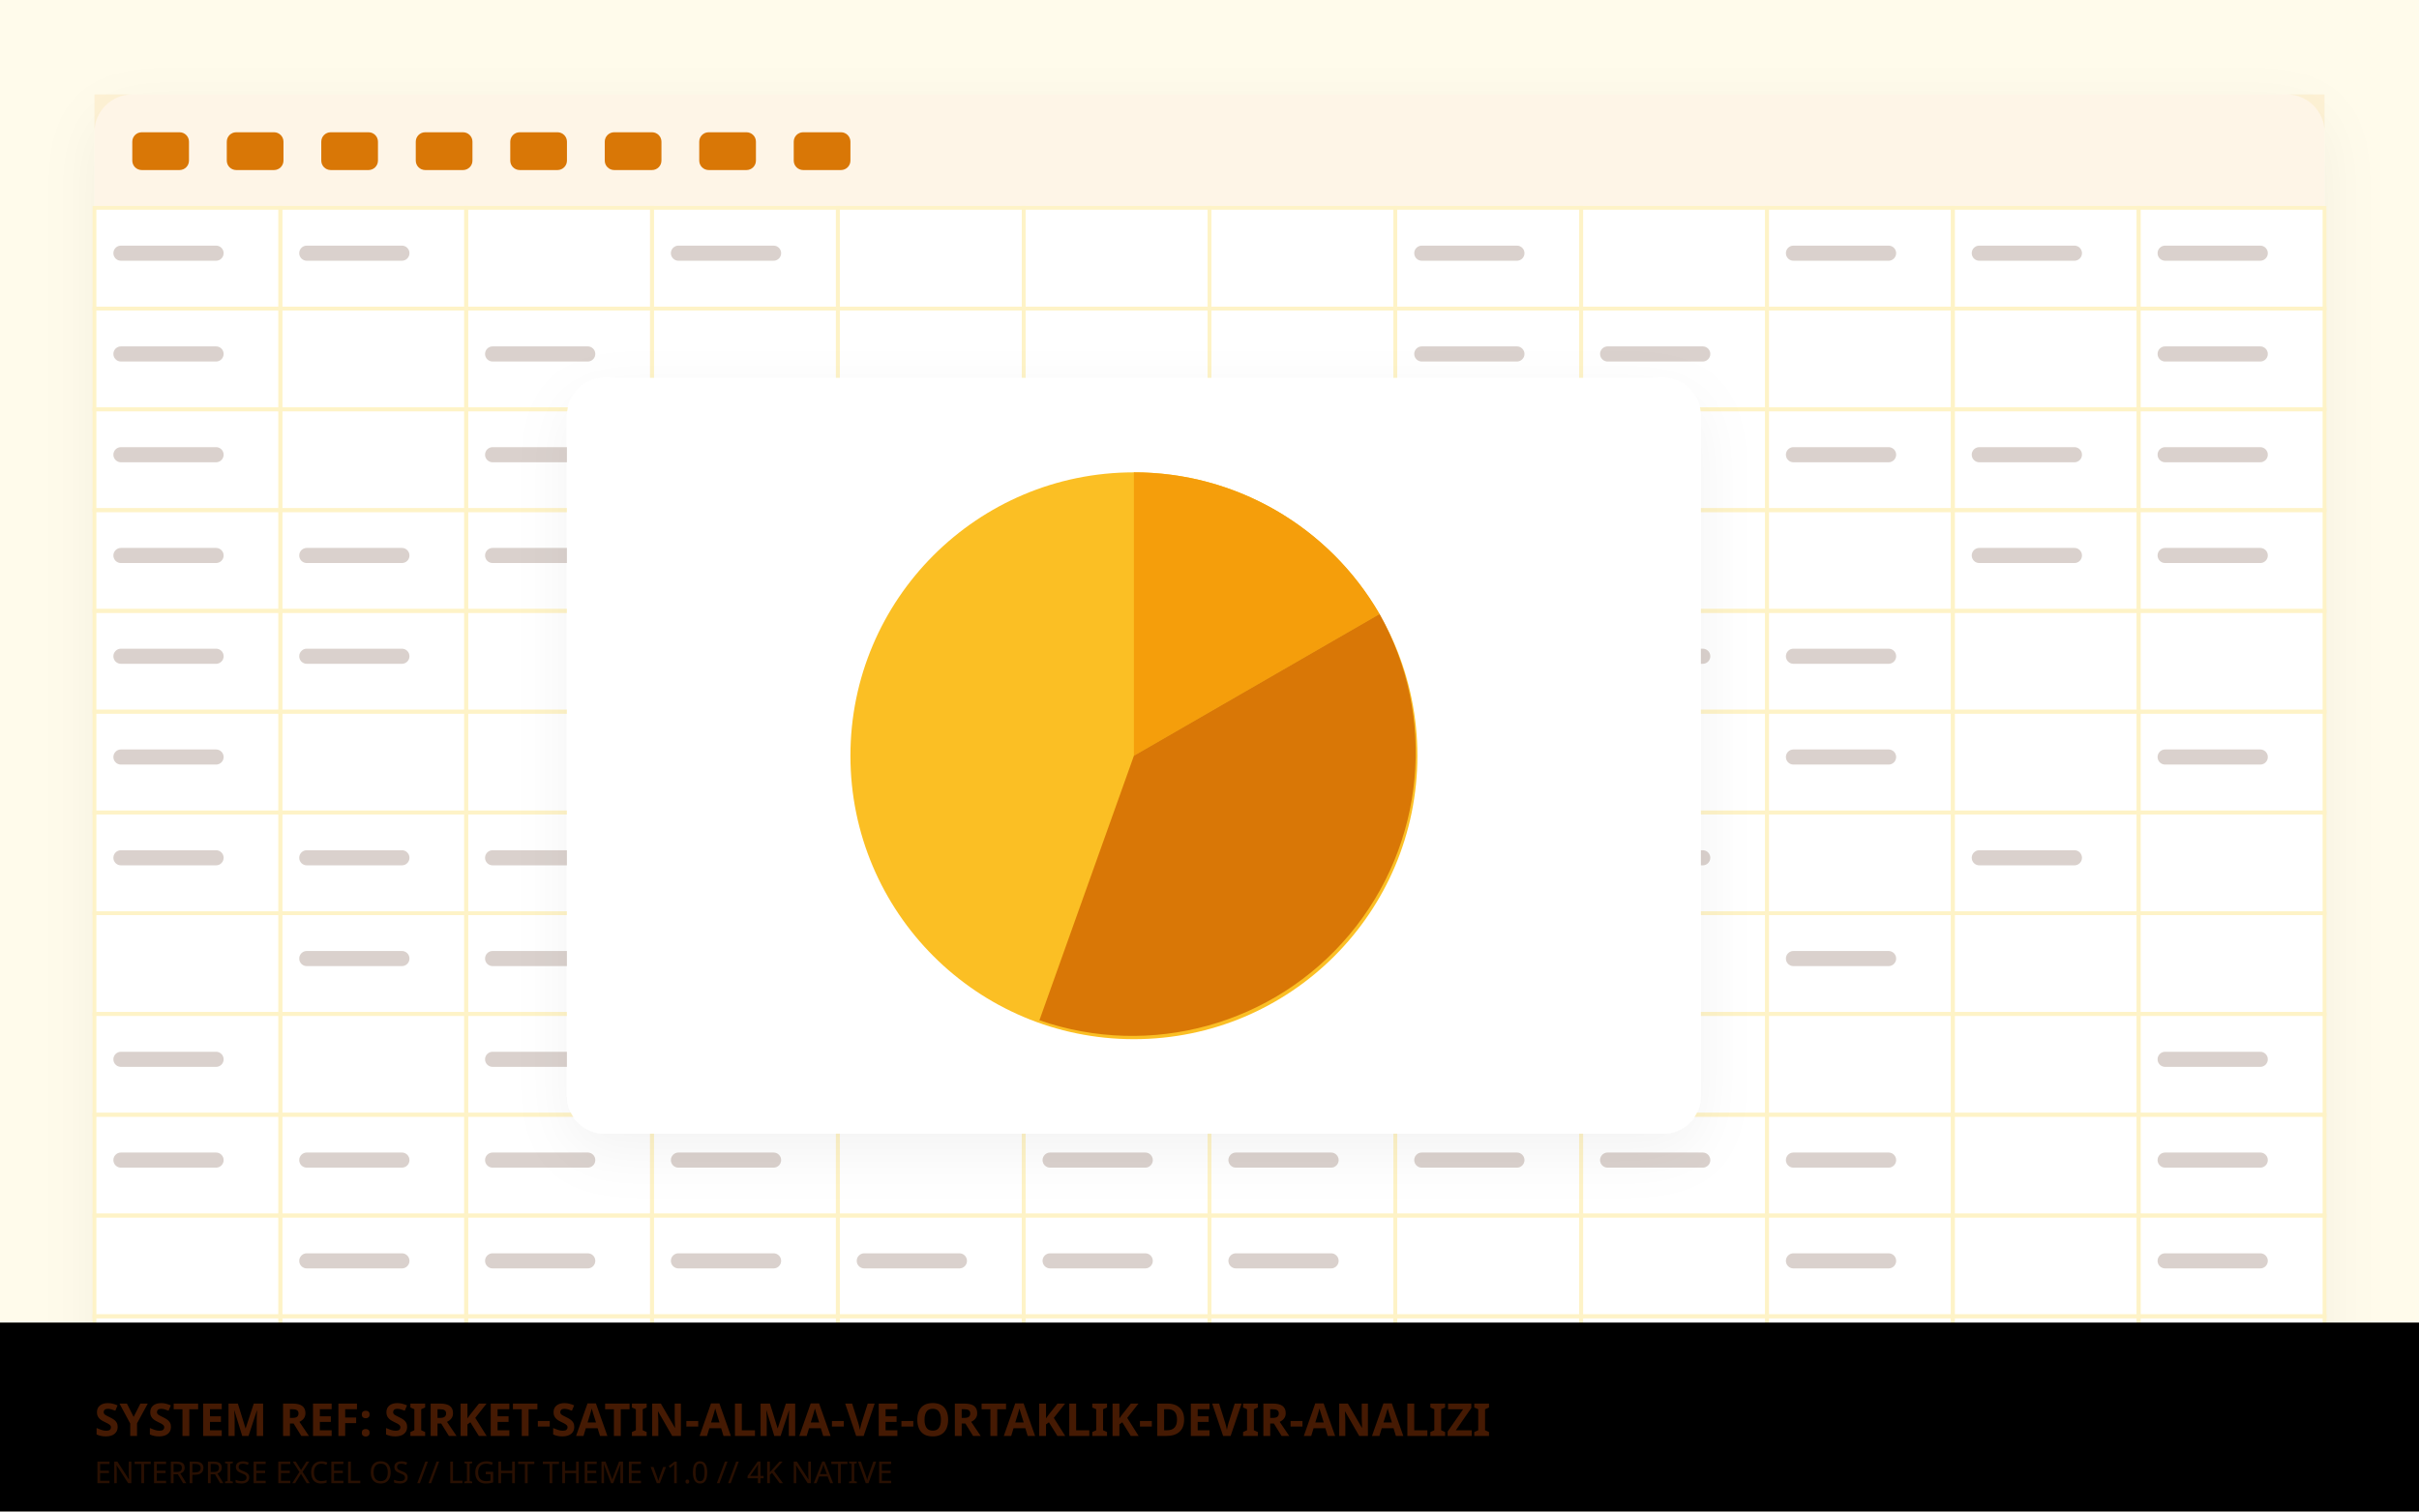
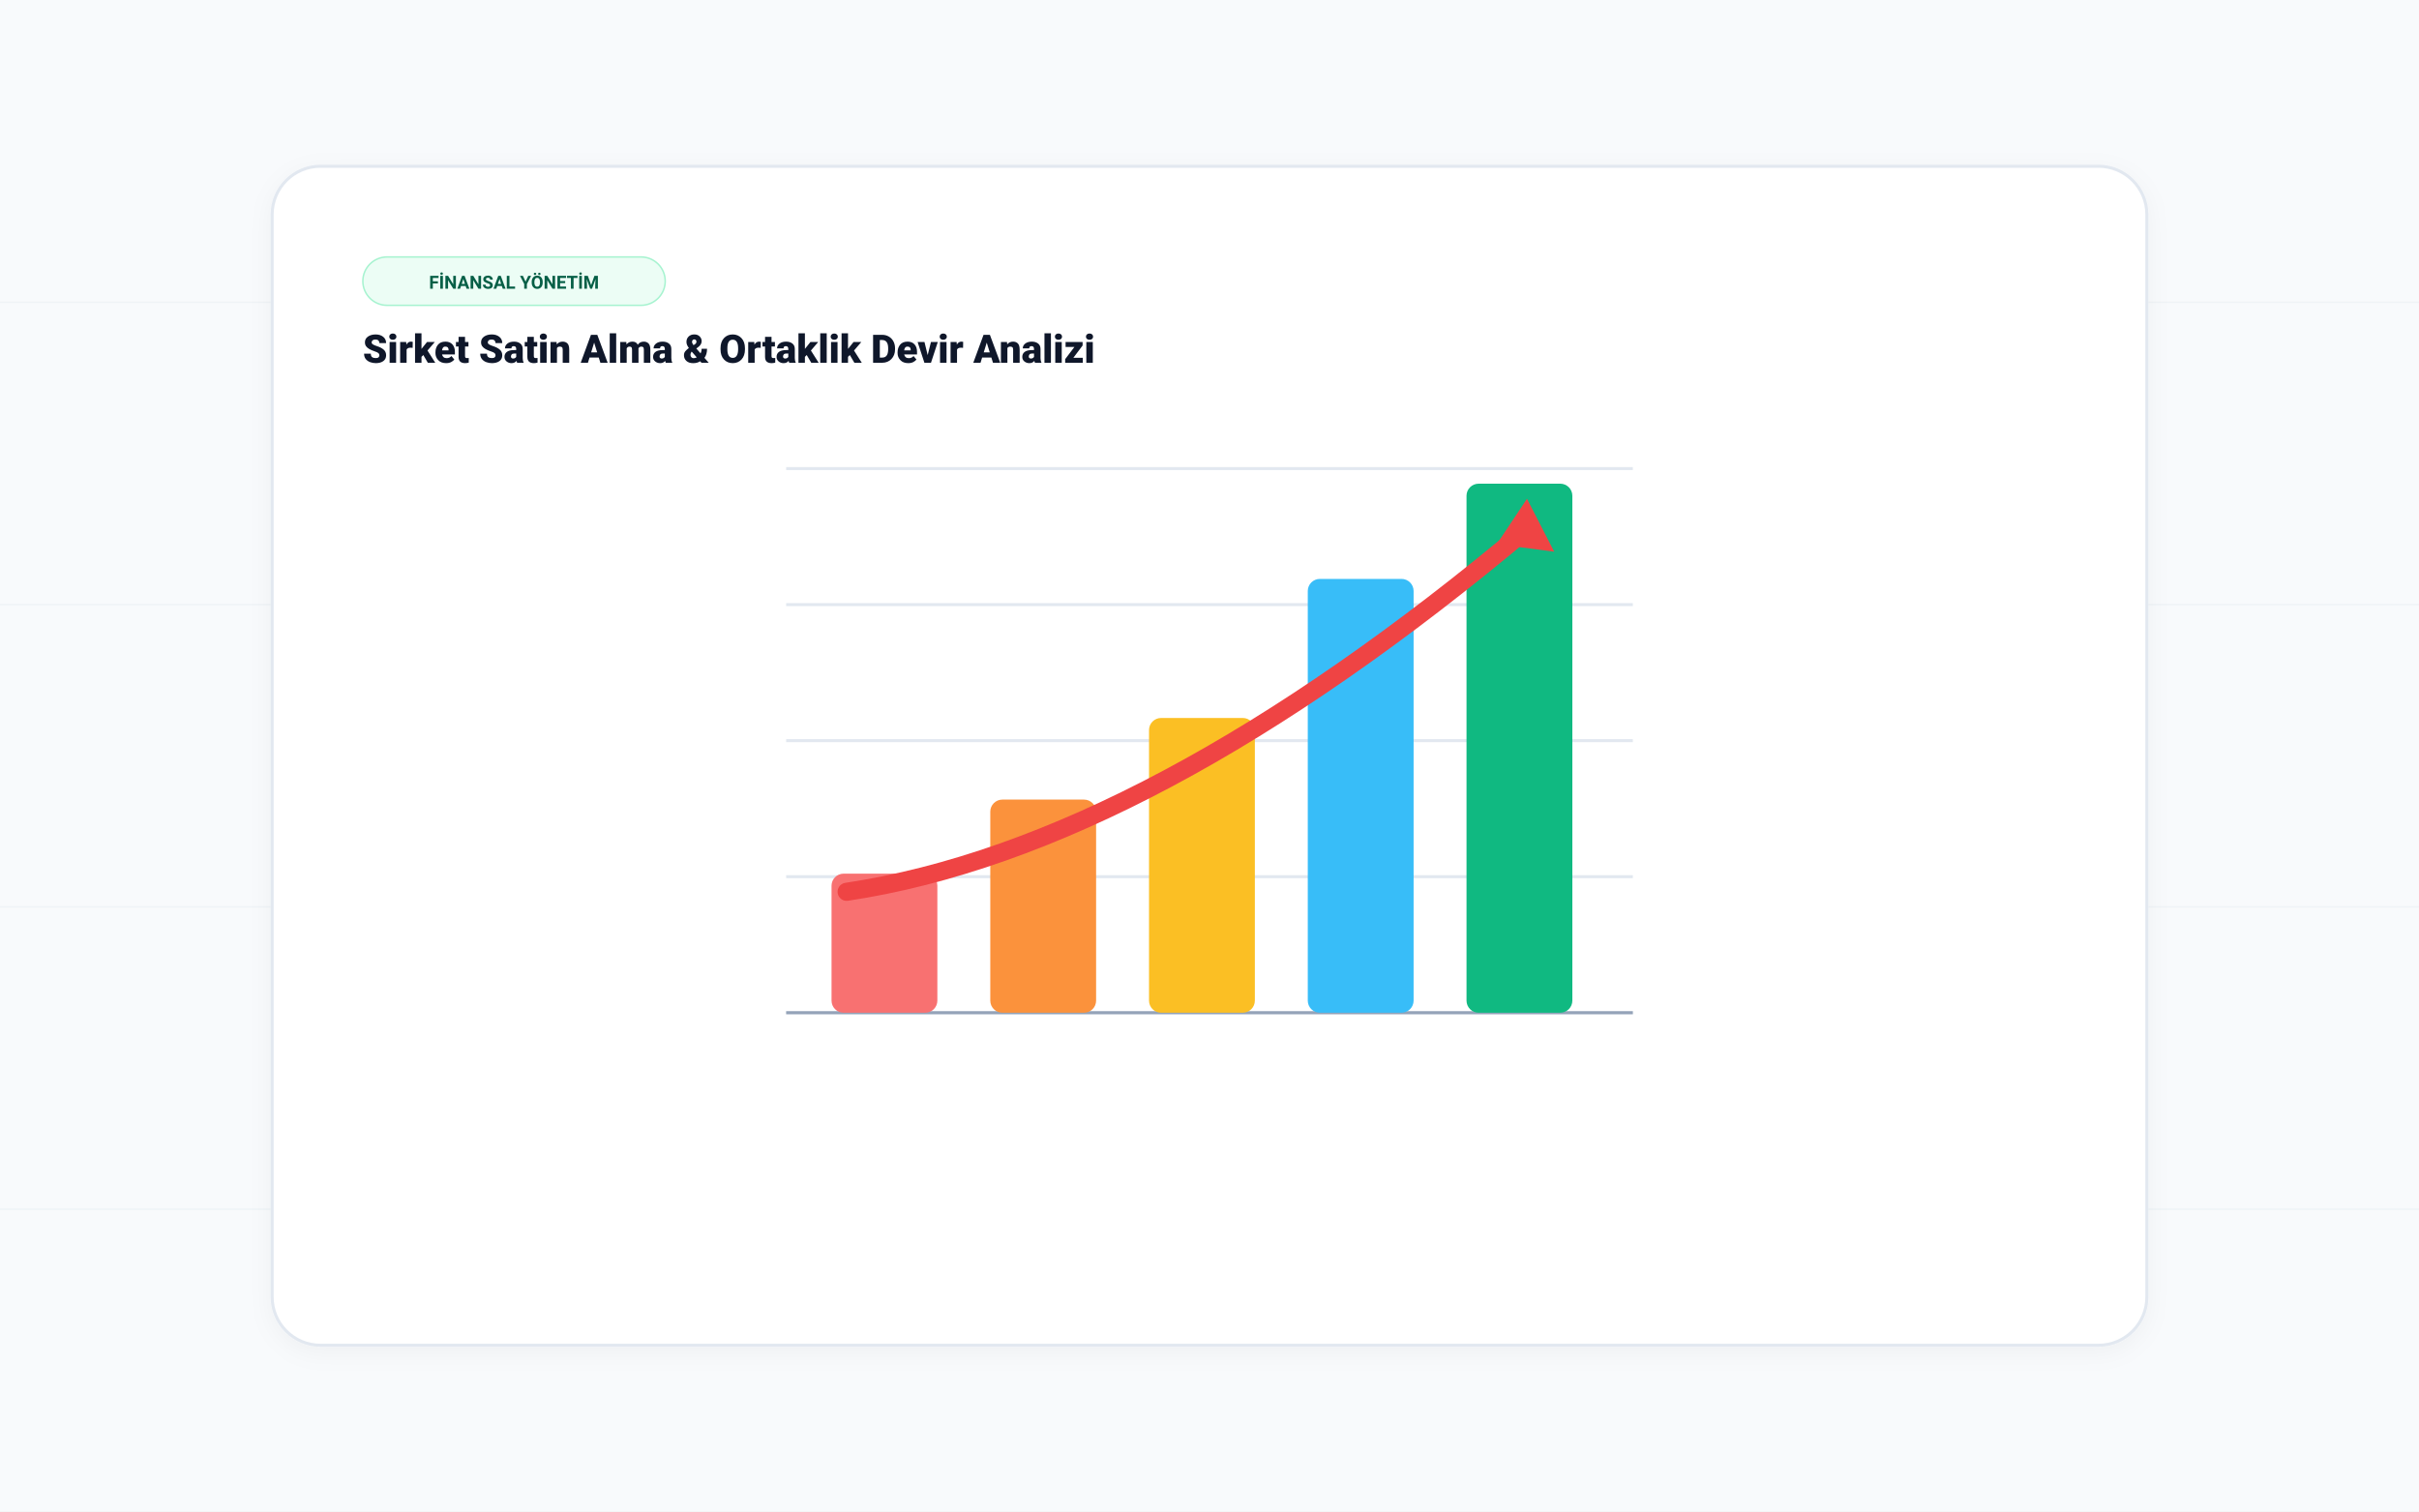
- <svg xmlns="http://www.w3.org/2000/svg" width="2560" height="1600" viewBox="0 0 2560 1600">
+ <svg xmlns="http://www.w3.org/2000/svg" viewBox="0 0 1600 1000" width="1600" height="1000">
  <defs>
-     <filter id="shadowDown" x="-10%" y="-10%" width="120%" height="120%">
-       <feDropShadow dx="0" dy="20" stdDeviation="30" flood-opacity="0.05" />
-     </filter>
-     <filter id="shadowRight" x="-10%" y="-10%" width="120%" height="120%">
-       <feDropShadow dx="20" dy="0" stdDeviation="30" flood-opacity="0.05" />
+     <filter id="cardShadow" x="-5%" y="-5%" width="110%" height="115%">
+       <feDropShadow dx="0" dy="24" stdDeviation="32" flood-color="#0f172a" flood-opacity="0.06" />
+       <feDropShadow dx="0" dy="4" stdDeviation="8" flood-color="#0f172a" flood-opacity="0.04" />
    </filter>
  </defs>
-   <rect width="100%" height="100%" fill="#fffbeb" />
-   <rect x="100" y="100" width="2360" height="1400" rx="40" fill="#ffffff" filter="url(#shadowDown)" />
-   <rect x="100" y="100" width="2360" height="120" fill="#f59e0b" opacity="0.1" />
-   <rect x="140" y="140" width="60" height="40" rx="10" fill="#d97706" />
-   <rect x="240" y="140" width="60" height="40" rx="10" fill="#d97706" />
-   <rect x="340" y="140" width="60" height="40" rx="10" fill="#d97706" />
-   <rect x="440" y="140" width="60" height="40" rx="10" fill="#d97706" />
-   <rect x="540" y="140" width="60" height="40" rx="10" fill="#d97706" />
-   <rect x="640" y="140" width="60" height="40" rx="10" fill="#d97706" />
-   <rect x="740" y="140" width="60" height="40" rx="10" fill="#d97706" />
-   <rect x="840" y="140" width="60" height="40" rx="10" fill="#d97706" />
-   <rect x="100" y="220" width="196.667" height="106.667" fill="none" stroke="#fef3c7" stroke-width="4" />
-   <rect x="120" y="260" width="116.667" height="16" rx="8" fill="#451a03" opacity="0.2" />
-   <rect x="100" y="326.667" width="196.667" height="106.667" fill="none" stroke="#fef3c7" stroke-width="4" />
-   <rect x="120" y="366.667" width="116.667" height="16" rx="8" fill="#451a03" opacity="0.2" />
-   <rect x="100" y="433.333" width="196.667" height="106.667" fill="none" stroke="#fef3c7" stroke-width="4" />
-   <rect x="120" y="473.333" width="116.667" height="16" rx="8" fill="#451a03" opacity="0.2" />
-   <rect x="100" y="540" width="196.667" height="106.667" fill="none" stroke="#fef3c7" stroke-width="4" />
-   <rect x="120" y="580" width="116.667" height="16" rx="8" fill="#451a03" opacity="0.2" />
-   <rect x="100" y="646.667" width="196.667" height="106.667" fill="none" stroke="#fef3c7" stroke-width="4" />
-   <rect x="120" y="686.667" width="116.667" height="16" rx="8" fill="#451a03" opacity="0.2" />
-   <rect x="100" y="753.333" width="196.667" height="106.667" fill="none" stroke="#fef3c7" stroke-width="4" />
-   <rect x="120" y="793.333" width="116.667" height="16" rx="8" fill="#451a03" opacity="0.2" />
-   <rect x="100" y="860" width="196.667" height="106.667" fill="none" stroke="#fef3c7" stroke-width="4" />
-   <rect x="120" y="900" width="116.667" height="16" rx="8" fill="#451a03" opacity="0.2" />
-   <rect x="100" y="966.667" width="196.667" height="106.667" fill="none" stroke="#fef3c7" stroke-width="4" />
-   <rect x="100" y="1073.333" width="196.667" height="106.667" fill="none" stroke="#fef3c7" stroke-width="4" />
-   <rect x="120" y="1113.333" width="116.667" height="16" rx="8" fill="#451a03" opacity="0.2" />
-   <rect x="100" y="1180" width="196.667" height="106.667" fill="none" stroke="#fef3c7" stroke-width="4" />
-   <rect x="120" y="1220" width="116.667" height="16" rx="8" fill="#451a03" opacity="0.2" />
-   <rect x="100" y="1286.667" width="196.667" height="106.667" fill="none" stroke="#fef3c7" stroke-width="4" />
-   <rect x="100" y="1393.333" width="196.667" height="106.667" fill="none" stroke="#fef3c7" stroke-width="4" />
-   <rect x="120" y="1433.333" width="116.667" height="16" rx="8" fill="#451a03" opacity="0.2" />
-   <rect x="296.667" y="220" width="196.667" height="106.667" fill="none" stroke="#fef3c7" stroke-width="4" />
-   <rect x="316.667" y="260" width="116.667" height="16" rx="8" fill="#451a03" opacity="0.2" />
-   <rect x="296.667" y="326.667" width="196.667" height="106.667" fill="none" stroke="#fef3c7" stroke-width="4" />
-   <rect x="296.667" y="433.333" width="196.667" height="106.667" fill="none" stroke="#fef3c7" stroke-width="4" />
-   <rect x="296.667" y="540" width="196.667" height="106.667" fill="none" stroke="#fef3c7" stroke-width="4" />
-   <rect x="316.667" y="580" width="116.667" height="16" rx="8" fill="#451a03" opacity="0.2" />
-   <rect x="296.667" y="646.667" width="196.667" height="106.667" fill="none" stroke="#fef3c7" stroke-width="4" />
-   <rect x="316.667" y="686.667" width="116.667" height="16" rx="8" fill="#451a03" opacity="0.2" />
-   <rect x="296.667" y="753.333" width="196.667" height="106.667" fill="none" stroke="#fef3c7" stroke-width="4" />
-   <rect x="296.667" y="860" width="196.667" height="106.667" fill="none" stroke="#fef3c7" stroke-width="4" />
-   <rect x="316.667" y="900" width="116.667" height="16" rx="8" fill="#451a03" opacity="0.2" />
-   <rect x="296.667" y="966.667" width="196.667" height="106.667" fill="none" stroke="#fef3c7" stroke-width="4" />
-   <rect x="316.667" y="1006.667" width="116.667" height="16" rx="8" fill="#451a03" opacity="0.2" />
-   <rect x="296.667" y="1073.333" width="196.667" height="106.667" fill="none" stroke="#fef3c7" stroke-width="4" />
-   <rect x="296.667" y="1180" width="196.667" height="106.667" fill="none" stroke="#fef3c7" stroke-width="4" />
-   <rect x="316.667" y="1220" width="116.667" height="16" rx="8" fill="#451a03" opacity="0.2" />
-   <rect x="296.667" y="1286.667" width="196.667" height="106.667" fill="none" stroke="#fef3c7" stroke-width="4" />
-   <rect x="316.667" y="1326.667" width="116.667" height="16" rx="8" fill="#451a03" opacity="0.2" />
-   <rect x="296.667" y="1393.333" width="196.667" height="106.667" fill="none" stroke="#fef3c7" stroke-width="4" />
-   <rect x="493.333" y="220" width="196.667" height="106.667" fill="none" stroke="#fef3c7" stroke-width="4" />
-   <rect x="493.333" y="326.667" width="196.667" height="106.667" fill="none" stroke="#fef3c7" stroke-width="4" />
-   <rect x="513.333" y="366.667" width="116.667" height="16" rx="8" fill="#451a03" opacity="0.2" />
-   <rect x="493.333" y="433.333" width="196.667" height="106.667" fill="none" stroke="#fef3c7" stroke-width="4" />
-   <rect x="513.333" y="473.333" width="116.667" height="16" rx="8" fill="#451a03" opacity="0.2" />
-   <rect x="493.333" y="540" width="196.667" height="106.667" fill="none" stroke="#fef3c7" stroke-width="4" />
-   <rect x="513.333" y="580" width="116.667" height="16" rx="8" fill="#451a03" opacity="0.2" />
-   <rect x="493.333" y="646.667" width="196.667" height="106.667" fill="none" stroke="#fef3c7" stroke-width="4" />
-   <rect x="493.333" y="753.333" width="196.667" height="106.667" fill="none" stroke="#fef3c7" stroke-width="4" />
-   <rect x="493.333" y="860" width="196.667" height="106.667" fill="none" stroke="#fef3c7" stroke-width="4" />
-   <rect x="513.333" y="900" width="116.667" height="16" rx="8" fill="#451a03" opacity="0.2" />
-   <rect x="493.333" y="966.667" width="196.667" height="106.667" fill="none" stroke="#fef3c7" stroke-width="4" />
-   <rect x="513.333" y="1006.667" width="116.667" height="16" rx="8" fill="#451a03" opacity="0.2" />
-   <rect x="493.333" y="1073.333" width="196.667" height="106.667" fill="none" stroke="#fef3c7" stroke-width="4" />
-   <rect x="513.333" y="1113.333" width="116.667" height="16" rx="8" fill="#451a03" opacity="0.2" />
-   <rect x="493.333" y="1180" width="196.667" height="106.667" fill="none" stroke="#fef3c7" stroke-width="4" />
-   <rect x="513.333" y="1220" width="116.667" height="16" rx="8" fill="#451a03" opacity="0.2" />
-   <rect x="493.333" y="1286.667" width="196.667" height="106.667" fill="none" stroke="#fef3c7" stroke-width="4" />
-   <rect x="513.333" y="1326.667" width="116.667" height="16" rx="8" fill="#451a03" opacity="0.2" />
-   <rect x="493.333" y="1393.333" width="196.667" height="106.667" fill="none" stroke="#fef3c7" stroke-width="4" />
-   <rect x="690" y="220" width="196.667" height="106.667" fill="none" stroke="#fef3c7" stroke-width="4" />
-   <rect x="710" y="260" width="116.667" height="16" rx="8" fill="#451a03" opacity="0.2" />
-   <rect x="690" y="326.667" width="196.667" height="106.667" fill="none" stroke="#fef3c7" stroke-width="4" />
-   <rect x="690" y="433.333" width="196.667" height="106.667" fill="none" stroke="#fef3c7" stroke-width="4" />
-   <rect x="690" y="540" width="196.667" height="106.667" fill="none" stroke="#fef3c7" stroke-width="4" />
-   <rect x="710" y="580" width="116.667" height="16" rx="8" fill="#451a03" opacity="0.2" />
-   <rect x="690" y="646.667" width="196.667" height="106.667" fill="none" stroke="#fef3c7" stroke-width="4" />
-   <rect x="710" y="686.667" width="116.667" height="16" rx="8" fill="#451a03" opacity="0.2" />
-   <rect x="690" y="753.333" width="196.667" height="106.667" fill="none" stroke="#fef3c7" stroke-width="4" />
-   <rect x="710" y="793.333" width="116.667" height="16" rx="8" fill="#451a03" opacity="0.2" />
-   <rect x="690" y="860" width="196.667" height="106.667" fill="none" stroke="#fef3c7" stroke-width="4" />
-   <rect x="710" y="900" width="116.667" height="16" rx="8" fill="#451a03" opacity="0.2" />
-   <rect x="690" y="966.667" width="196.667" height="106.667" fill="none" stroke="#fef3c7" stroke-width="4" />
-   <rect x="710" y="1006.667" width="116.667" height="16" rx="8" fill="#451a03" opacity="0.2" />
-   <rect x="690" y="1073.333" width="196.667" height="106.667" fill="none" stroke="#fef3c7" stroke-width="4" />
-   <rect x="690" y="1180" width="196.667" height="106.667" fill="none" stroke="#fef3c7" stroke-width="4" />
-   <rect x="710" y="1220" width="116.667" height="16" rx="8" fill="#451a03" opacity="0.2" />
-   <rect x="690" y="1286.667" width="196.667" height="106.667" fill="none" stroke="#fef3c7" stroke-width="4" />
-   <rect x="710" y="1326.667" width="116.667" height="16" rx="8" fill="#451a03" opacity="0.2" />
-   <rect x="690" y="1393.333" width="196.667" height="106.667" fill="none" stroke="#fef3c7" stroke-width="4" />
-   <rect x="886.667" y="220" width="196.667" height="106.667" fill="none" stroke="#fef3c7" stroke-width="4" />
-   <rect x="886.667" y="326.667" width="196.667" height="106.667" fill="none" stroke="#fef3c7" stroke-width="4" />
-   <rect x="886.667" y="433.333" width="196.667" height="106.667" fill="none" stroke="#fef3c7" stroke-width="4" />
-   <rect x="906.667" y="473.333" width="116.667" height="16" rx="8" fill="#451a03" opacity="0.2" />
-   <rect x="886.667" y="540" width="196.667" height="106.667" fill="none" stroke="#fef3c7" stroke-width="4" />
-   <rect x="906.667" y="580" width="116.667" height="16" rx="8" fill="#451a03" opacity="0.2" />
-   <rect x="886.667" y="646.667" width="196.667" height="106.667" fill="none" stroke="#fef3c7" stroke-width="4" />
-   <rect x="906.667" y="686.667" width="116.667" height="16" rx="8" fill="#451a03" opacity="0.2" />
-   <rect x="886.667" y="753.333" width="196.667" height="106.667" fill="none" stroke="#fef3c7" stroke-width="4" />
-   <rect x="886.667" y="860" width="196.667" height="106.667" fill="none" stroke="#fef3c7" stroke-width="4" />
-   <rect x="906.667" y="900" width="116.667" height="16" rx="8" fill="#451a03" opacity="0.2" />
-   <rect x="886.667" y="966.667" width="196.667" height="106.667" fill="none" stroke="#fef3c7" stroke-width="4" />
-   <rect x="886.667" y="1073.333" width="196.667" height="106.667" fill="none" stroke="#fef3c7" stroke-width="4" />
-   <rect x="886.667" y="1180" width="196.667" height="106.667" fill="none" stroke="#fef3c7" stroke-width="4" />
-   <rect x="886.667" y="1286.667" width="196.667" height="106.667" fill="none" stroke="#fef3c7" stroke-width="4" />
-   <rect x="906.667" y="1326.667" width="116.667" height="16" rx="8" fill="#451a03" opacity="0.2" />
-   <rect x="886.667" y="1393.333" width="196.667" height="106.667" fill="none" stroke="#fef3c7" stroke-width="4" />
-   <rect x="1083.333" y="220" width="196.667" height="106.667" fill="none" stroke="#fef3c7" stroke-width="4" />
-   <rect x="1083.333" y="326.667" width="196.667" height="106.667" fill="none" stroke="#fef3c7" stroke-width="4" />
-   <rect x="1083.333" y="433.333" width="196.667" height="106.667" fill="none" stroke="#fef3c7" stroke-width="4" />
-   <rect x="1083.333" y="540" width="196.667" height="106.667" fill="none" stroke="#fef3c7" stroke-width="4" />
-   <rect x="1103.333" y="580" width="116.667" height="16" rx="8" fill="#451a03" opacity="0.2" />
-   <rect x="1083.333" y="646.667" width="196.667" height="106.667" fill="none" stroke="#fef3c7" stroke-width="4" />
-   <rect x="1083.333" y="753.333" width="196.667" height="106.667" fill="none" stroke="#fef3c7" stroke-width="4" />
-   <rect x="1103.333" y="793.333" width="116.667" height="16" rx="8" fill="#451a03" opacity="0.2" />
-   <rect x="1083.333" y="860" width="196.667" height="106.667" fill="none" stroke="#fef3c7" stroke-width="4" />
-   <rect x="1103.333" y="900" width="116.667" height="16" rx="8" fill="#451a03" opacity="0.2" />
-   <rect x="1083.333" y="966.667" width="196.667" height="106.667" fill="none" stroke="#fef3c7" stroke-width="4" />
-   <rect x="1103.333" y="1006.667" width="116.667" height="16" rx="8" fill="#451a03" opacity="0.2" />
-   <rect x="1083.333" y="1073.333" width="196.667" height="106.667" fill="none" stroke="#fef3c7" stroke-width="4" />
-   <rect x="1083.333" y="1180" width="196.667" height="106.667" fill="none" stroke="#fef3c7" stroke-width="4" />
-   <rect x="1103.333" y="1220" width="116.667" height="16" rx="8" fill="#451a03" opacity="0.2" />
-   <rect x="1083.333" y="1286.667" width="196.667" height="106.667" fill="none" stroke="#fef3c7" stroke-width="4" />
-   <rect x="1103.333" y="1326.667" width="116.667" height="16" rx="8" fill="#451a03" opacity="0.2" />
-   <rect x="1083.333" y="1393.333" width="196.667" height="106.667" fill="none" stroke="#fef3c7" stroke-width="4" />
-   <rect x="1280" y="220" width="196.667" height="106.667" fill="none" stroke="#fef3c7" stroke-width="4" />
-   <rect x="1280" y="326.667" width="196.667" height="106.667" fill="none" stroke="#fef3c7" stroke-width="4" />
-   <rect x="1280" y="433.333" width="196.667" height="106.667" fill="none" stroke="#fef3c7" stroke-width="4" />
-   <rect x="1300" y="473.333" width="116.667" height="16" rx="8" fill="#451a03" opacity="0.2" />
-   <rect x="1280" y="540" width="196.667" height="106.667" fill="none" stroke="#fef3c7" stroke-width="4" />
-   <rect x="1300" y="580" width="116.667" height="16" rx="8" fill="#451a03" opacity="0.2" />
-   <rect x="1280" y="646.667" width="196.667" height="106.667" fill="none" stroke="#fef3c7" stroke-width="4" />
-   <rect x="1300" y="686.667" width="116.667" height="16" rx="8" fill="#451a03" opacity="0.2" />
-   <rect x="1280" y="753.333" width="196.667" height="106.667" fill="none" stroke="#fef3c7" stroke-width="4" />
-   <rect x="1300" y="793.333" width="116.667" height="16" rx="8" fill="#451a03" opacity="0.2" />
-   <rect x="1280" y="860" width="196.667" height="106.667" fill="none" stroke="#fef3c7" stroke-width="4" />
-   <rect x="1300" y="900" width="116.667" height="16" rx="8" fill="#451a03" opacity="0.2" />
-   <rect x="1280" y="966.667" width="196.667" height="106.667" fill="none" stroke="#fef3c7" stroke-width="4" />
-   <rect x="1300" y="1006.667" width="116.667" height="16" rx="8" fill="#451a03" opacity="0.2" />
-   <rect x="1280" y="1073.333" width="196.667" height="106.667" fill="none" stroke="#fef3c7" stroke-width="4" />
-   <rect x="1280" y="1180" width="196.667" height="106.667" fill="none" stroke="#fef3c7" stroke-width="4" />
-   <rect x="1300" y="1220" width="116.667" height="16" rx="8" fill="#451a03" opacity="0.2" />
-   <rect x="1280" y="1286.667" width="196.667" height="106.667" fill="none" stroke="#fef3c7" stroke-width="4" />
-   <rect x="1300" y="1326.667" width="116.667" height="16" rx="8" fill="#451a03" opacity="0.2" />
-   <rect x="1280" y="1393.333" width="196.667" height="106.667" fill="none" stroke="#fef3c7" stroke-width="4" />
-   <rect x="1476.667" y="220" width="196.667" height="106.667" fill="none" stroke="#fef3c7" stroke-width="4" />
-   <rect x="1496.667" y="260" width="116.667" height="16" rx="8" fill="#451a03" opacity="0.2" />
-   <rect x="1476.667" y="326.667" width="196.667" height="106.667" fill="none" stroke="#fef3c7" stroke-width="4" />
-   <rect x="1496.667" y="366.667" width="116.667" height="16" rx="8" fill="#451a03" opacity="0.2" />
-   <rect x="1476.667" y="433.333" width="196.667" height="106.667" fill="none" stroke="#fef3c7" stroke-width="4" />
-   <rect x="1496.667" y="473.333" width="116.667" height="16" rx="8" fill="#451a03" opacity="0.2" />
-   <rect x="1476.667" y="540" width="196.667" height="106.667" fill="none" stroke="#fef3c7" stroke-width="4" />
-   <rect x="1496.667" y="580" width="116.667" height="16" rx="8" fill="#451a03" opacity="0.2" />
-   <rect x="1476.667" y="646.667" width="196.667" height="106.667" fill="none" stroke="#fef3c7" stroke-width="4" />
-   <rect x="1476.667" y="753.333" width="196.667" height="106.667" fill="none" stroke="#fef3c7" stroke-width="4" />
-   <rect x="1496.667" y="793.333" width="116.667" height="16" rx="8" fill="#451a03" opacity="0.2" />
-   <rect x="1476.667" y="860" width="196.667" height="106.667" fill="none" stroke="#fef3c7" stroke-width="4" />
-   <rect x="1476.667" y="966.667" width="196.667" height="106.667" fill="none" stroke="#fef3c7" stroke-width="4" />
-   <rect x="1496.667" y="1006.667" width="116.667" height="16" rx="8" fill="#451a03" opacity="0.2" />
-   <rect x="1476.667" y="1073.333" width="196.667" height="106.667" fill="none" stroke="#fef3c7" stroke-width="4" />
-   <rect x="1476.667" y="1180" width="196.667" height="106.667" fill="none" stroke="#fef3c7" stroke-width="4" />
-   <rect x="1496.667" y="1220" width="116.667" height="16" rx="8" fill="#451a03" opacity="0.2" />
-   <rect x="1476.667" y="1286.667" width="196.667" height="106.667" fill="none" stroke="#fef3c7" stroke-width="4" />
-   <rect x="1476.667" y="1393.333" width="196.667" height="106.667" fill="none" stroke="#fef3c7" stroke-width="4" />
-   <rect x="1496.667" y="1433.333" width="116.667" height="16" rx="8" fill="#451a03" opacity="0.2" />
-   <rect x="1673.333" y="220" width="196.667" height="106.667" fill="none" stroke="#fef3c7" stroke-width="4" />
-   <rect x="1673.333" y="326.667" width="196.667" height="106.667" fill="none" stroke="#fef3c7" stroke-width="4" />
-   <rect x="1693.333" y="366.667" width="116.667" height="16" rx="8" fill="#451a03" opacity="0.2" />
-   <rect x="1673.333" y="433.333" width="196.667" height="106.667" fill="none" stroke="#fef3c7" stroke-width="4" />
-   <rect x="1673.333" y="540" width="196.667" height="106.667" fill="none" stroke="#fef3c7" stroke-width="4" />
-   <rect x="1673.333" y="646.667" width="196.667" height="106.667" fill="none" stroke="#fef3c7" stroke-width="4" />
-   <rect x="1693.333" y="686.667" width="116.667" height="16" rx="8" fill="#451a03" opacity="0.2" />
-   <rect x="1673.333" y="753.333" width="196.667" height="106.667" fill="none" stroke="#fef3c7" stroke-width="4" />
-   <rect x="1673.333" y="860" width="196.667" height="106.667" fill="none" stroke="#fef3c7" stroke-width="4" />
-   <rect x="1693.333" y="900" width="116.667" height="16" rx="8" fill="#451a03" opacity="0.2" />
-   <rect x="1673.333" y="966.667" width="196.667" height="106.667" fill="none" stroke="#fef3c7" stroke-width="4" />
-   <rect x="1673.333" y="1073.333" width="196.667" height="106.667" fill="none" stroke="#fef3c7" stroke-width="4" />
-   <rect x="1673.333" y="1180" width="196.667" height="106.667" fill="none" stroke="#fef3c7" stroke-width="4" />
-   <rect x="1693.333" y="1220" width="116.667" height="16" rx="8" fill="#451a03" opacity="0.2" />
-   <rect x="1673.333" y="1286.667" width="196.667" height="106.667" fill="none" stroke="#fef3c7" stroke-width="4" />
-   <rect x="1673.333" y="1393.333" width="196.667" height="106.667" fill="none" stroke="#fef3c7" stroke-width="4" />
-   <rect x="1870" y="220" width="196.667" height="106.667" fill="none" stroke="#fef3c7" stroke-width="4" />
-   <rect x="1890" y="260" width="116.667" height="16" rx="8" fill="#451a03" opacity="0.2" />
-   <rect x="1870" y="326.667" width="196.667" height="106.667" fill="none" stroke="#fef3c7" stroke-width="4" />
-   <rect x="1870" y="433.333" width="196.667" height="106.667" fill="none" stroke="#fef3c7" stroke-width="4" />
-   <rect x="1890" y="473.333" width="116.667" height="16" rx="8" fill="#451a03" opacity="0.2" />
-   <rect x="1870" y="540" width="196.667" height="106.667" fill="none" stroke="#fef3c7" stroke-width="4" />
-   <rect x="1870" y="646.667" width="196.667" height="106.667" fill="none" stroke="#fef3c7" stroke-width="4" />
-   <rect x="1890" y="686.667" width="116.667" height="16" rx="8" fill="#451a03" opacity="0.2" />
-   <rect x="1870" y="753.333" width="196.667" height="106.667" fill="none" stroke="#fef3c7" stroke-width="4" />
-   <rect x="1890" y="793.333" width="116.667" height="16" rx="8" fill="#451a03" opacity="0.2" />
-   <rect x="1870" y="860" width="196.667" height="106.667" fill="none" stroke="#fef3c7" stroke-width="4" />
-   <rect x="1870" y="966.667" width="196.667" height="106.667" fill="none" stroke="#fef3c7" stroke-width="4" />
-   <rect x="1890" y="1006.667" width="116.667" height="16" rx="8" fill="#451a03" opacity="0.2" />
-   <rect x="1870" y="1073.333" width="196.667" height="106.667" fill="none" stroke="#fef3c7" stroke-width="4" />
-   <rect x="1870" y="1180" width="196.667" height="106.667" fill="none" stroke="#fef3c7" stroke-width="4" />
-   <rect x="1890" y="1220" width="116.667" height="16" rx="8" fill="#451a03" opacity="0.2" />
-   <rect x="1870" y="1286.667" width="196.667" height="106.667" fill="none" stroke="#fef3c7" stroke-width="4" />
-   <rect x="1890" y="1326.667" width="116.667" height="16" rx="8" fill="#451a03" opacity="0.2" />
-   <rect x="1870" y="1393.333" width="196.667" height="106.667" fill="none" stroke="#fef3c7" stroke-width="4" />
-   <rect x="1890" y="1433.333" width="116.667" height="16" rx="8" fill="#451a03" opacity="0.2" />
-   <rect x="2066.667" y="220" width="196.667" height="106.667" fill="none" stroke="#fef3c7" stroke-width="4" />
-   <rect x="2086.667" y="260" width="116.667" height="16" rx="8" fill="#451a03" opacity="0.2" />
-   <rect x="2066.667" y="326.667" width="196.667" height="106.667" fill="none" stroke="#fef3c7" stroke-width="4" />
-   <rect x="2066.667" y="433.333" width="196.667" height="106.667" fill="none" stroke="#fef3c7" stroke-width="4" />
-   <rect x="2086.667" y="473.333" width="116.667" height="16" rx="8" fill="#451a03" opacity="0.2" />
-   <rect x="2066.667" y="540" width="196.667" height="106.667" fill="none" stroke="#fef3c7" stroke-width="4" />
-   <rect x="2086.667" y="580" width="116.667" height="16" rx="8" fill="#451a03" opacity="0.2" />
-   <rect x="2066.667" y="646.667" width="196.667" height="106.667" fill="none" stroke="#fef3c7" stroke-width="4" />
-   <rect x="2066.667" y="753.333" width="196.667" height="106.667" fill="none" stroke="#fef3c7" stroke-width="4" />
-   <rect x="2066.667" y="860" width="196.667" height="106.667" fill="none" stroke="#fef3c7" stroke-width="4" />
-   <rect x="2086.667" y="900" width="116.667" height="16" rx="8" fill="#451a03" opacity="0.2" />
-   <rect x="2066.667" y="966.667" width="196.667" height="106.667" fill="none" stroke="#fef3c7" stroke-width="4" />
-   <rect x="2066.667" y="1073.333" width="196.667" height="106.667" fill="none" stroke="#fef3c7" stroke-width="4" />
-   <rect x="2066.667" y="1180" width="196.667" height="106.667" fill="none" stroke="#fef3c7" stroke-width="4" />
-   <rect x="2066.667" y="1286.667" width="196.667" height="106.667" fill="none" stroke="#fef3c7" stroke-width="4" />
-   <rect x="2066.667" y="1393.333" width="196.667" height="106.667" fill="none" stroke="#fef3c7" stroke-width="4" />
-   <rect x="2086.667" y="1433.333" width="116.667" height="16" rx="8" fill="#451a03" opacity="0.2" />
-   <rect x="2263.333" y="220" width="196.667" height="106.667" fill="none" stroke="#fef3c7" stroke-width="4" />
-   <rect x="2283.333" y="260" width="116.667" height="16" rx="8" fill="#451a03" opacity="0.2" />
-   <rect x="2263.333" y="326.667" width="196.667" height="106.667" fill="none" stroke="#fef3c7" stroke-width="4" />
-   <rect x="2283.333" y="366.667" width="116.667" height="16" rx="8" fill="#451a03" opacity="0.2" />
-   <rect x="2263.333" y="433.333" width="196.667" height="106.667" fill="none" stroke="#fef3c7" stroke-width="4" />
-   <rect x="2283.333" y="473.333" width="116.667" height="16" rx="8" fill="#451a03" opacity="0.2" />
-   <rect x="2263.333" y="540" width="196.667" height="106.667" fill="none" stroke="#fef3c7" stroke-width="4" />
-   <rect x="2283.333" y="580" width="116.667" height="16" rx="8" fill="#451a03" opacity="0.2" />
-   <rect x="2263.333" y="646.667" width="196.667" height="106.667" fill="none" stroke="#fef3c7" stroke-width="4" />
-   <rect x="2263.333" y="753.333" width="196.667" height="106.667" fill="none" stroke="#fef3c7" stroke-width="4" />
-   <rect x="2283.333" y="793.333" width="116.667" height="16" rx="8" fill="#451a03" opacity="0.2" />
-   <rect x="2263.333" y="860" width="196.667" height="106.667" fill="none" stroke="#fef3c7" stroke-width="4" />
-   <rect x="2263.333" y="966.667" width="196.667" height="106.667" fill="none" stroke="#fef3c7" stroke-width="4" />
-   <rect x="2263.333" y="1073.333" width="196.667" height="106.667" fill="none" stroke="#fef3c7" stroke-width="4" />
-   <rect x="2283.333" y="1113.333" width="116.667" height="16" rx="8" fill="#451a03" opacity="0.2" />
-   <rect x="2263.333" y="1180" width="196.667" height="106.667" fill="none" stroke="#fef3c7" stroke-width="4" />
-   <rect x="2283.333" y="1220" width="116.667" height="16" rx="8" fill="#451a03" opacity="0.2" />
-   <rect x="2263.333" y="1286.667" width="196.667" height="106.667" fill="none" stroke="#fef3c7" stroke-width="4" />
-   <rect x="2283.333" y="1326.667" width="116.667" height="16" rx="8" fill="#451a03" opacity="0.2" />
-   <rect x="2263.333" y="1393.333" width="196.667" height="106.667" fill="none" stroke="#fef3c7" stroke-width="4" />
-   <rect x="2283.333" y="1433.333" width="116.667" height="16" rx="8" fill="#451a03" opacity="0.2" />
-   <rect x="600" y="400" width="1200" height="800" rx="40" fill="#ffffff" filter="url(#shadowDown)" />
-   <circle cx="1200" cy="800" r="300" fill="#fbbf24" />
-   <path d="M 1200 800 L 1200 500 A 300 300 0 0 1 1460 650 Z" fill="#f59e0b" />
-   <path d="M 1200 800 L 1460 650 A 300 300 0 0 1 1100 1080 Z" fill="#d97706" />
-   <rect x="2560" y="1400" width="2560" height="200" transform="translate(-2560,0)" />
-   <text x="100" y="1520" fill="#451a03" font-family="sans-serif" font-size="48" font-weight="bold">SYSTEM REF: SIRKET-SATIN-ALMA-VE-ORTAKLIK-DEVIR-ANALIZI</text>
-   <text x="100" y="1570" fill="#451a03" opacity="0.6" font-family="sans-serif" font-size="32">ENTERPRISE EXCEL OS // LIGHT THEME v1.0 // 4K NATIVE</text>
+   <rect width="100%" height="100%" fill="#f8fafc" />
+   <g stroke="#e2e8f0" stroke-width="1" opacity="0.4">
+     <line x1="0" y1="200" x2="1600" y2="200" />
+     <line x1="0" y1="400" x2="1600" y2="400" />
+     <line x1="0" y1="600" x2="1600" y2="600" />
+     <line x1="0" y1="800" x2="1600" y2="800" />
+   </g>
+   <rect x="180" y="110" width="1240" height="780" rx="32" fill="#ffffff" stroke="#e2e8f0" stroke-width="2" filter="url(#cardShadow)" />
+   <g transform="translate(240, 170)">
+     <rect x="0" y="0" width="200" height="32" rx="16" fill="#ecfdf5" stroke="#a7f3d0" stroke-width="1" />
+     <text x="100" y="21" fill="#065f46" font-family="-apple-system, BlinkMacSystemFont, 'Segoe UI', Roboto, sans-serif" font-size="12" font-weight="700" text-anchor="middle">FİNANSAL YÖNETİM</text>
+     <text x="0" y="70" fill="#0f172a" font-family="-apple-system, BlinkMacSystemFont, 'Segoe UI', Roboto, sans-serif" font-size="26" font-weight="800">Sirket Satin Alma &amp; Ortaklik Devir Analizi</text>
+   </g>
+   <g transform="translate(180, 230)">
+     <g transform="translate(340, 80)">
+       <line x1="0" y1="0" x2="560" y2="0" stroke="#e2e8f0" stroke-width="2" />
+       <line x1="0" y1="90" x2="560" y2="90" stroke="#e2e8f0" stroke-width="2" />
+       <line x1="0" y1="180" x2="560" y2="180" stroke="#e2e8f0" stroke-width="2" />
+       <line x1="0" y1="270" x2="560" y2="270" stroke="#e2e8f0" stroke-width="2" />
+       <line x1="0" y1="360" x2="560" y2="360" stroke="#e2e8f0" stroke-width="2" />
+       <line x1="0" y1="360" x2="560" y2="360" stroke="#94a3b8" stroke-width="2" />
+       <rect x="30" y="268" width="70" height="92" rx="8" fill="#f87171" />
+       <rect x="135" y="219" width="70" height="141" rx="8" fill="#fb923c" />
+       <rect x="240" y="165" width="70" height="195" rx="8" fill="#fbbf24" />
+       <rect x="345" y="73" width="70" height="287" rx="8" fill="#38bdf8" />
+       <rect x="450" y="10" width="70" height="350" rx="8" fill="#10b981" />
+       <path d="M 40 280 Q 240 250 490 40" fill="none" stroke="#ef4444" stroke-width="12" stroke-linecap="round" />
+       <polygon points="490,20 508,55 470,50" fill="#ef4444" />
+     </g>
+   </g>
</svg>
